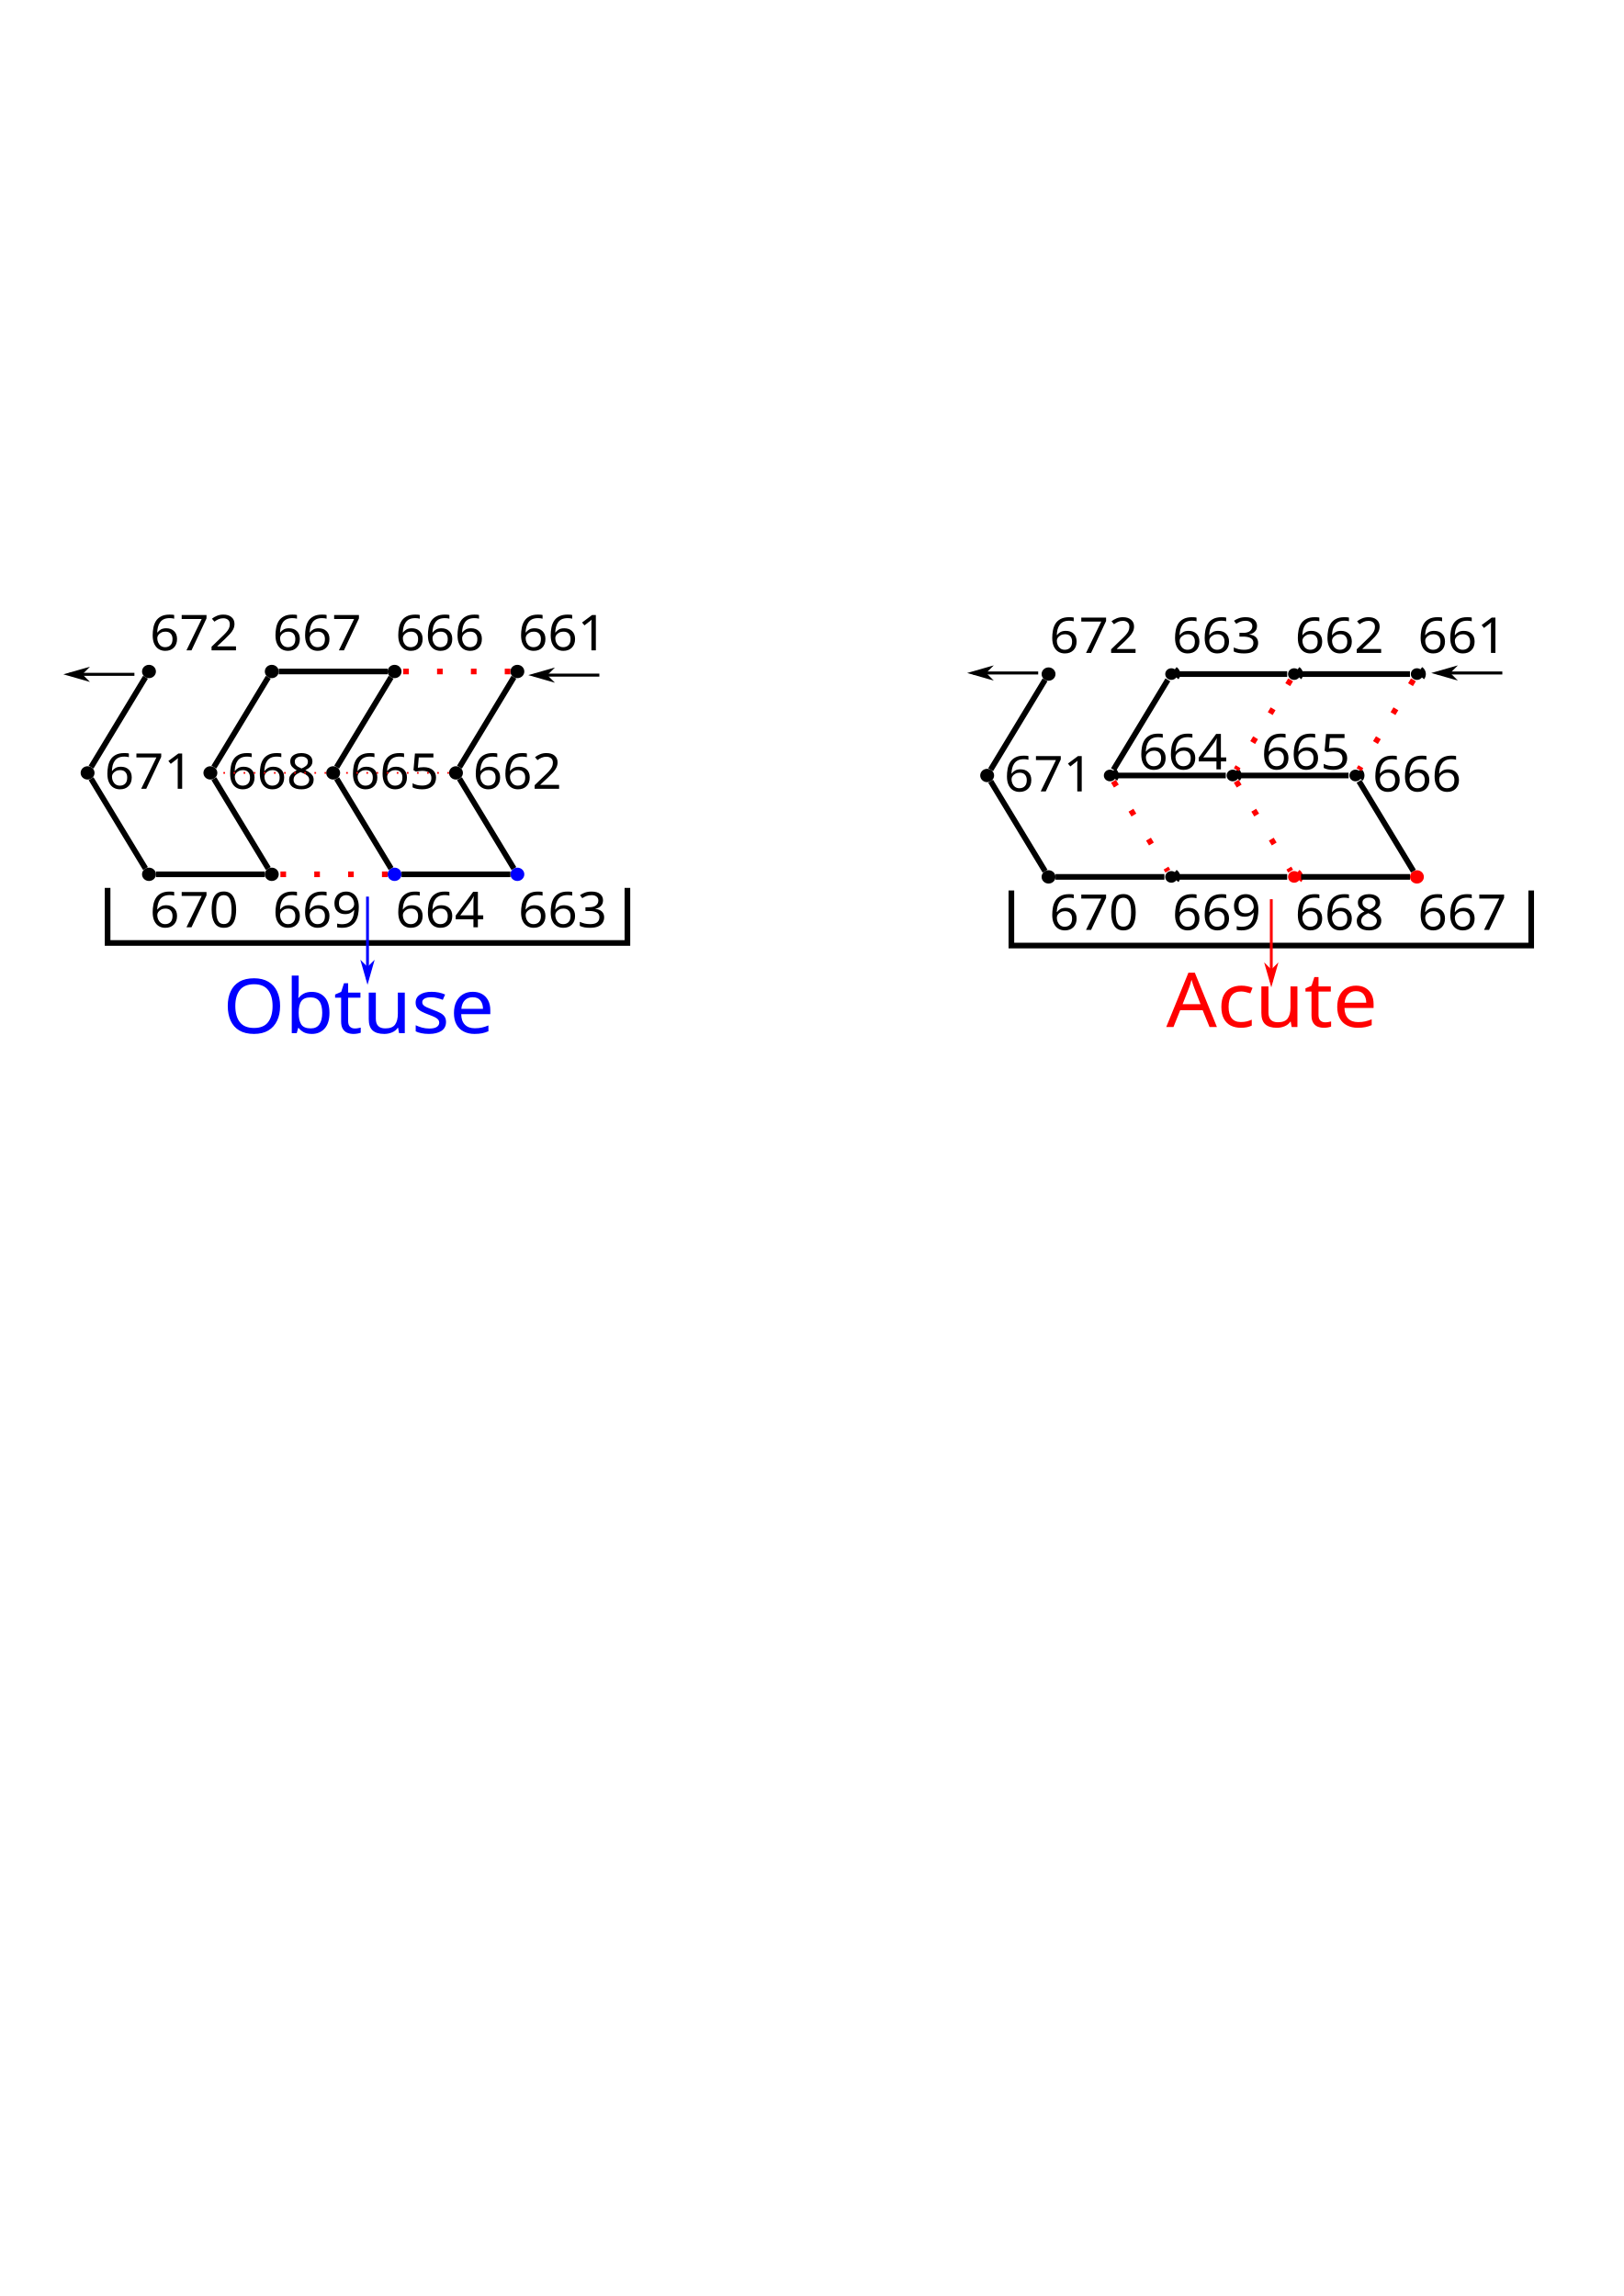
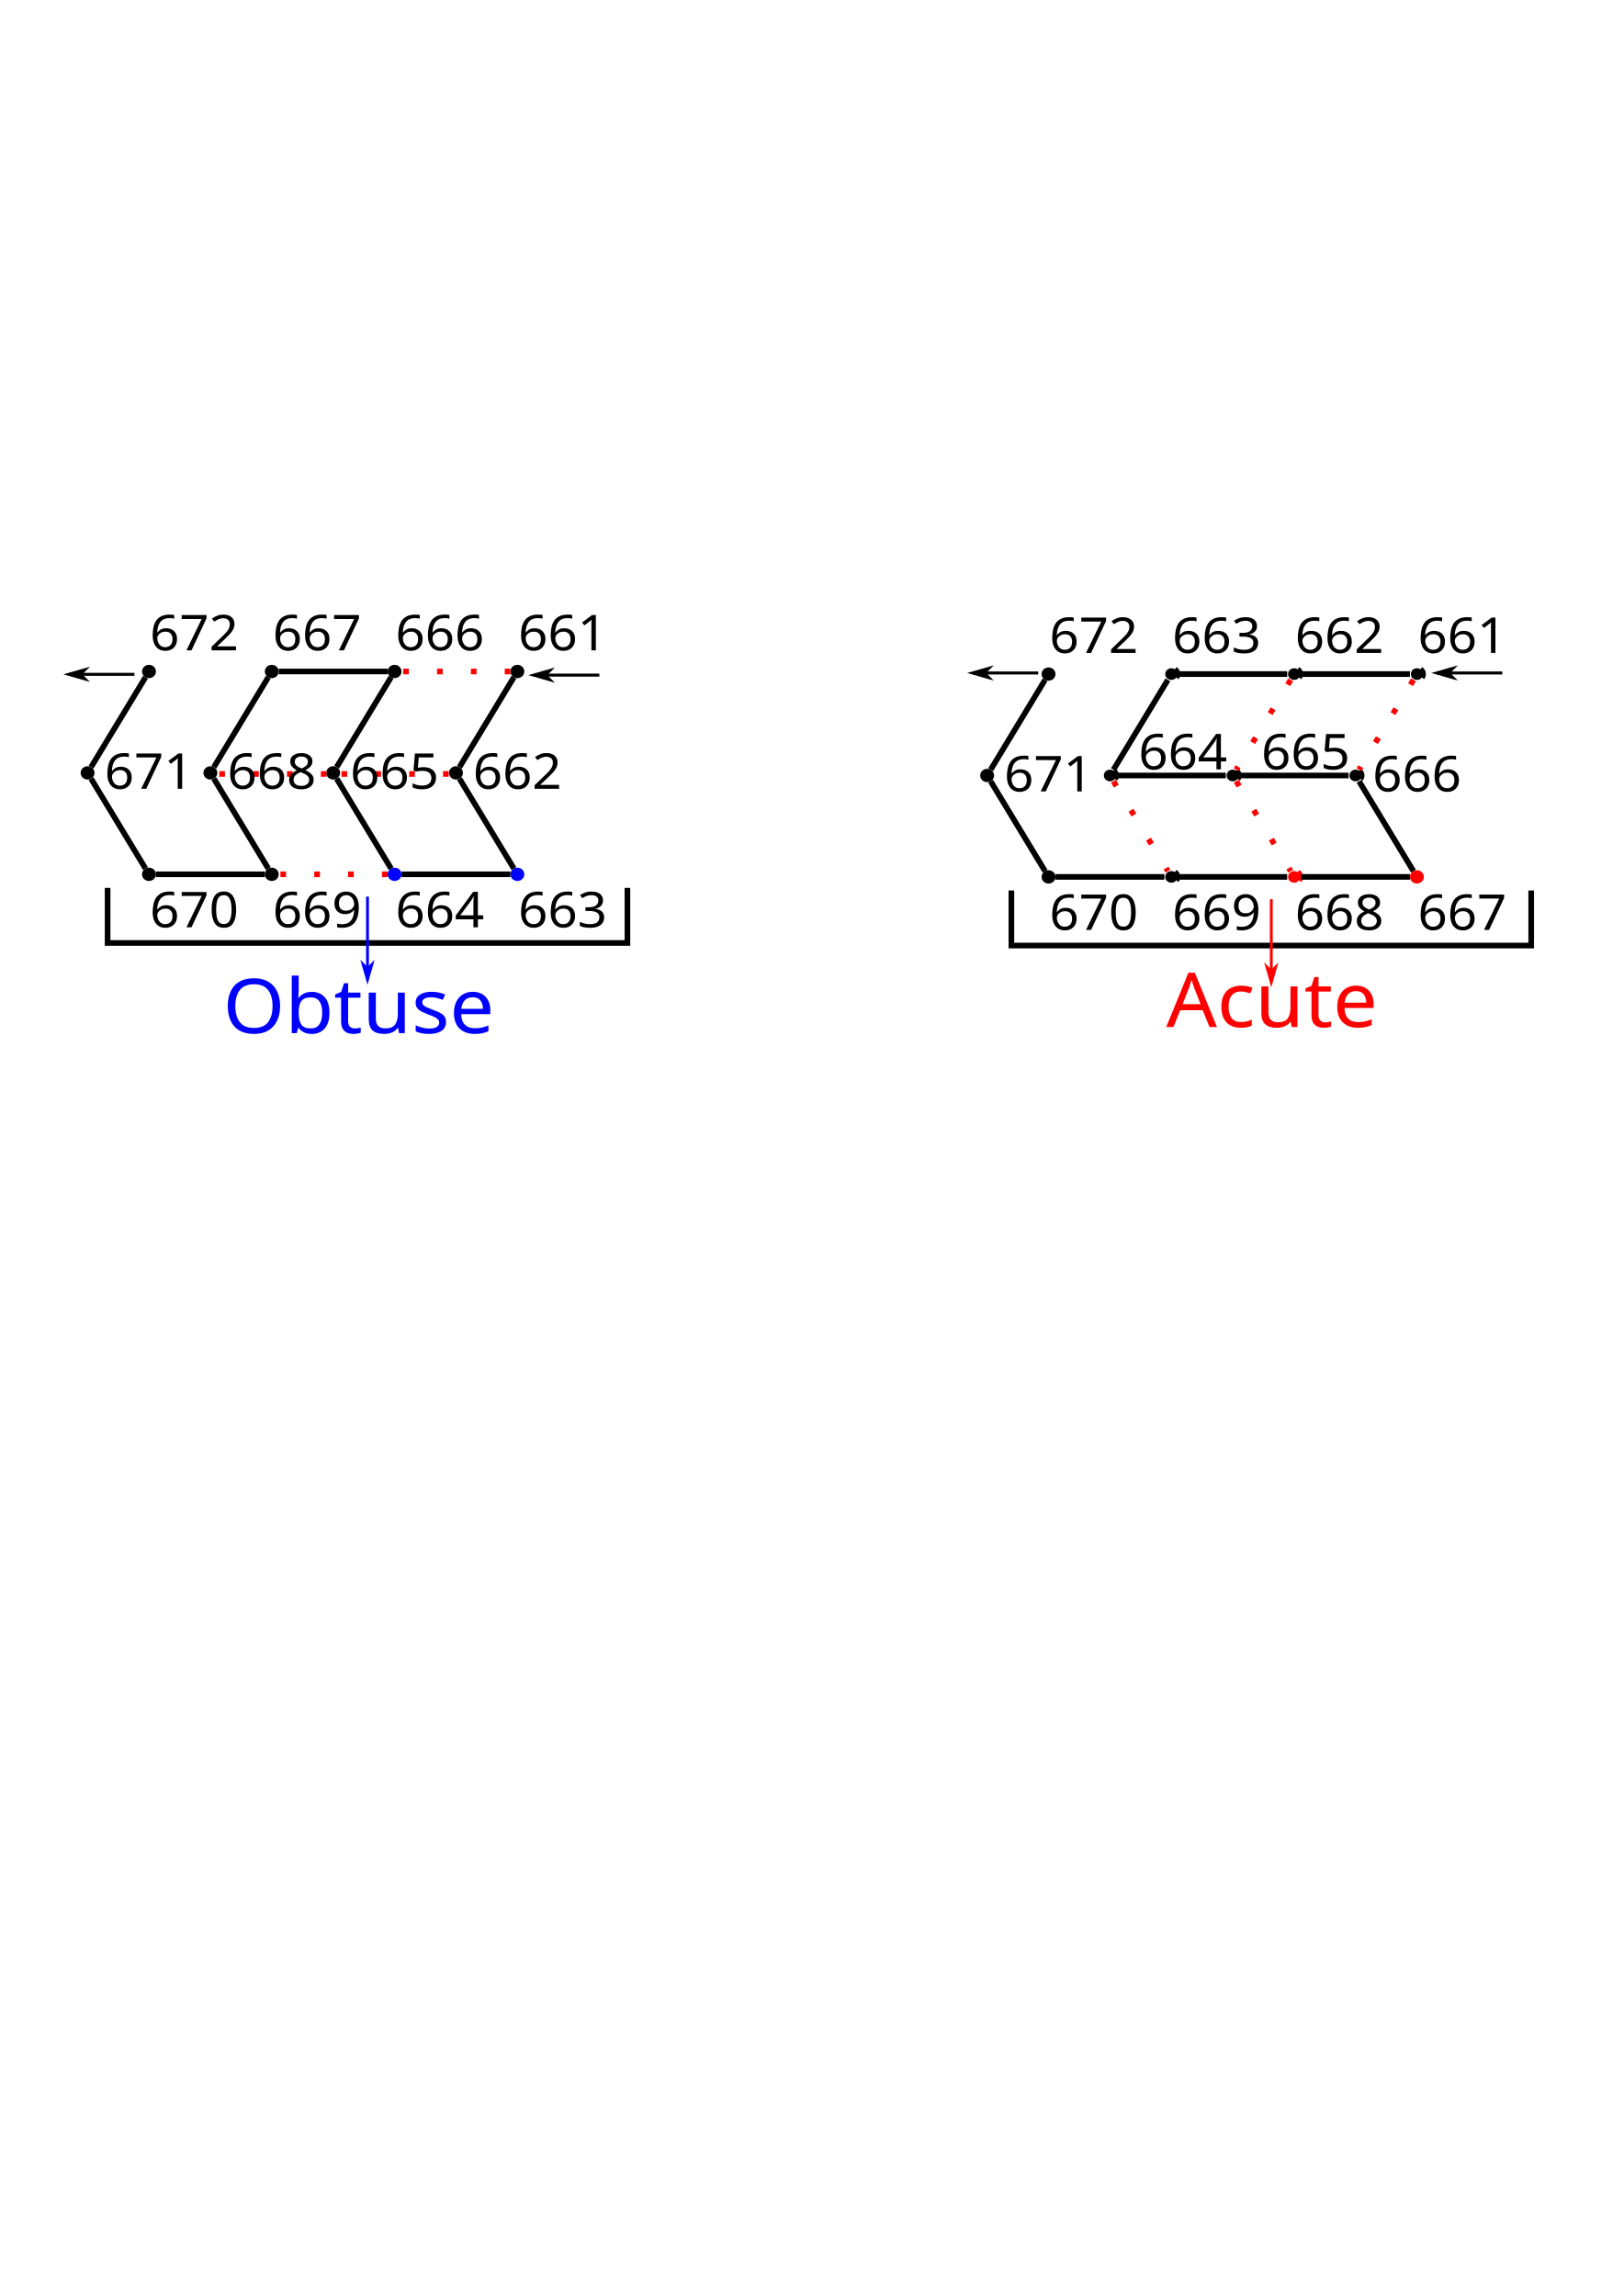
- <svg xmlns="http://www.w3.org/2000/svg" width="210mm" height="297mm" viewBox="0 0 744.094 1052.362" id="svg12382" version="1.1">
+ <svg xmlns="http://www.w3.org/2000/svg" xmlns:xlink="http://www.w3.org/1999/xlink" width="210mm" height="297mm" viewBox="0 0 744.094 1052.362" id="svg12382" version="1.1">
  <defs id="defs12384">
    <marker style="overflow:visible;" id="marker18032" refX="0.0" refY="0.0" orient="auto">
      <path transform="scale(0.4) rotate(180) translate(10,0)" style="fill-rule:evenodd;stroke:#ff0000;stroke-width:1pt;stroke-opacity:1;fill:#ff0000;fill-opacity:1" d="M 0.0,0.0 L 5.0,-5.0 L -12.5,0.0 L 5.0,5.0 L 0.0,0.0 z " id="path18034" />
    </marker>
    <marker orient="auto" refY="0.0" refX="0.0" id="marker17972" style="overflow:visible;">
      <path id="path17974" d="M 0.0,0.0 L 5.0,-5.0 L -12.5,0.0 L 5.0,5.0 L 0.0,0.0 z " style="fill-rule:evenodd;stroke:#0000ff;stroke-width:1pt;stroke-opacity:1;fill:#0000ff;fill-opacity:1" transform="scale(0.4) rotate(180) translate(10,0)" />
    </marker>
    <marker style="overflow:visible;" id="marker17061" refX="0.0" refY="0.0" orient="auto">
      <path transform="scale(0.4) rotate(180) translate(10,0)" style="fill-rule:evenodd;stroke:#000000;stroke-width:1pt;stroke-opacity:1;fill:#000000;fill-opacity:1" d="M 0.0,0.0 L 5.0,-5.0 L -12.5,0.0 L 5.0,5.0 L 0.0,0.0 z " id="path17063" />
    </marker>
    <marker orient="auto" refY="0.0" refX="0.0" id="marker16333" style="overflow:visible;">
      <path id="path16335" d="M 0.0,0.0 L 5.0,-5.0 L -12.5,0.0 L 5.0,5.0 L 0.0,0.0 z " style="fill-rule:evenodd;stroke:#000000;stroke-width:1pt;stroke-opacity:1;fill:#000000;fill-opacity:1" transform="scale(0.4) rotate(180) translate(10,0)" />
    </marker>
    <marker style="overflow:visible;" id="marker15497" refX="0.0" refY="0.0" orient="auto">
      <path transform="scale(0.4) rotate(180) translate(10,0)" style="fill-rule:evenodd;stroke:#000000;stroke-width:1pt;stroke-opacity:1;fill:#000000;fill-opacity:1" d="M 0.0,0.0 L 5.0,-5.0 L -12.5,0.0 L 5.0,5.0 L 0.0,0.0 z " id="path15499" />
    </marker>
    <marker orient="auto" refY="0.0" refX="0.0" id="Arrow1Mend" style="overflow:visible;">
      <path id="path14784" d="M 0.0,0.0 L 5.0,-5.0 L -12.5,0.0 L 5.0,5.0 L 0.0,0.0 z " style="fill-rule:evenodd;stroke:#000000;stroke-width:1pt;stroke-opacity:1;fill:#000000;fill-opacity:1" transform="scale(0.4) rotate(180) translate(10,0)" />
    </marker>
    <marker orient="auto" refY="0.0" refX="0.0" id="Arrow1Lend" style="overflow:visible;">
      <path id="path14778" d="M 0.0,0.0 L 5.0,-5.0 L -12.5,0.0 L 5.0,5.0 L 0.0,0.0 z " style="fill-rule:evenodd;stroke:#000000;stroke-width:1pt;stroke-opacity:1;fill:#000000;fill-opacity:1" transform="scale(0.8) rotate(180) translate(12.5,0)" />
    </marker>
    <clipPath id="clipPath12967" clipPathUnits="userSpaceOnUse">
      <path id="path12969" d="M 0,0 612,0 612,792 0,792 0,0 Z" />
    </clipPath>
  </defs>
  <g id="layer1">
    <g transform="matrix(2.16,0,0,-2.16,-186.9042,1405.076)" id="g12959">
      <g id="g12961" />
      <g id="g12963">
        <g clip-path="url(#clipPath12967)" id="g12965">
          <g id="g19782">
            <path id="path13331" style="fill:#0000ff;fill-opacity:1;fill-rule:nonzero;stroke:#0000ff;stroke-width:0.358;stroke-linecap:butt;stroke-linejoin:miter;stroke-miterlimit:10;stroke-dasharray:none;stroke-opacity:1" d="m 197.59,464.972 c 0,0.682 -0.58,1.235 -1.295,1.235 -0.715,0 -1.295,-0.553 -1.295,-1.235 0,-0.682 0.58,-1.235 1.295,-1.235 0.715,0 1.295,0.553 1.295,1.235 z" />
            <text y="-464.584" x="191.882" id="text13335" style="font-variant:normal;font-weight:normal;font-size:10.731px;font-family:CMR12;-inkscape-font-specification:CMR12;writing-mode:lr-tb;fill:#000000;fill-opacity:1;fill-rule:nonzero;stroke:none" transform="scale(1.023922,-0.9766365)">
              <tspan id="tspan13337" y="-464.584" x="191.882 197.135 202.389">663</tspan>
            </text>
            <path id="path13341" style="fill:#000000;fill-opacity:1;fill-rule:nonzero;stroke:#000000;stroke-width:0.358;stroke-linecap:butt;stroke-linejoin:miter;stroke-miterlimit:10;stroke-dasharray:none;stroke-opacity:1" d="m 184.564,486.492 c 0,0.682 -0.58,1.235 -1.295,1.235 -0.715,0 -1.295,-0.553 -1.295,-1.235 0,-0.682 0.58,-1.235 1.295,-1.235 0.715,0 1.295,0.553 1.295,1.235 z" />
            <text y="-494.672" x="182.496" id="text13345" style="font-variant:normal;font-weight:normal;font-size:10.731px;font-family:CMR12;-inkscape-font-specification:CMR12;writing-mode:lr-tb;fill:#000000;fill-opacity:1;fill-rule:nonzero;stroke:none" transform="scale(1.023922,-0.9766365)">
              <tspan id="tspan13347" y="-494.672" x="182.496 187.75 193.003">662</tspan>
            </text>
            <path id="path13351" style="fill:#000000;fill-opacity:1;fill-rule:nonzero;stroke:#000000;stroke-width:0.358;stroke-linecap:butt;stroke-linejoin:miter;stroke-miterlimit:10;stroke-dasharray:none;stroke-opacity:1" d="m 171.537,508.011 c 0,0.682 -0.58,1.235 -1.295,1.235 -0.715,0 -1.295,-0.553 -1.295,-1.235 0,-0.682 0.58,-1.235 1.295,-1.235 0.715,0 1.295,0.553 1.295,1.235 z" />
            <text y="-524.76" x="166.438" id="text13355" style="font-variant:normal;font-weight:normal;font-size:10.731px;font-family:CMR12;-inkscape-font-specification:CMR12;writing-mode:lr-tb;fill:#000000;fill-opacity:1;fill-rule:nonzero;stroke:none" transform="scale(1.023922,-0.9766365)">
              <tspan id="tspan13357" y="-524.76" x="166.438 171.692 176.946">666</tspan>
            </text>
            <path id="path13361" style="fill:#000000;fill-opacity:1;fill-rule:nonzero;stroke:#000000;stroke-width:0.358;stroke-linecap:butt;stroke-linejoin:miter;stroke-miterlimit:10;stroke-dasharray:none;stroke-opacity:1" d="m 197.59,508.011 c 0,0.682 -0.58,1.235 -1.295,1.235 -0.715,0 -1.295,-0.553 -1.295,-1.235 0,-0.682 0.58,-1.235 1.295,-1.235 0.715,0 1.295,0.553 1.295,1.235 z" />
            <text y="-524.76" x="191.882" id="text13365" style="font-variant:normal;font-weight:normal;font-size:10.731px;font-family:CMR12;-inkscape-font-specification:CMR12;writing-mode:lr-tb;fill:#000000;fill-opacity:1;fill-rule:nonzero;stroke:none" transform="scale(1.023922,-0.9766365)">
              <tspan id="tspan13367" y="-524.76" x="191.882 197.135 202.389">661</tspan>
            </text>
            <path id="path13371" style="fill:#000000;fill-opacity:1;fill-rule:nonzero;stroke:#000000;stroke-width:0.358;stroke-linecap:butt;stroke-linejoin:miter;stroke-miterlimit:10;stroke-dasharray:none;stroke-opacity:1" d="m 145.485,508.011 c 0,0.682 -0.58,1.235 -1.295,1.235 -0.715,0 -1.295,-0.553 -1.295,-1.235 0,-0.682 0.58,-1.235 1.295,-1.235 0.715,0 1.295,0.553 1.295,1.235 z" />
            <text y="-524.76" x="140.995" id="text13375" style="font-variant:normal;font-weight:normal;font-size:10.731px;font-family:CMR12;-inkscape-font-specification:CMR12;writing-mode:lr-tb;fill:#000000;fill-opacity:1;fill-rule:nonzero;stroke:none" transform="scale(1.023922,-0.9766365)">
              <tspan id="tspan13377" y="-524.76" x="140.995 146.248 151.502">667</tspan>
            </text>
            <path id="path13381" style="fill:#000000;fill-opacity:1;fill-rule:nonzero;stroke:#000000;stroke-width:0.358;stroke-linecap:butt;stroke-linejoin:miter;stroke-miterlimit:10;stroke-dasharray:none;stroke-opacity:1" d="m 119.433,508.011 c 0,0.682 -0.58,1.235 -1.295,1.235 -0.715,0 -1.295,-0.553 -1.295,-1.235 0,-0.682 0.58,-1.235 1.295,-1.235 0.715,0 1.295,0.553 1.295,1.235 z" />
            <text y="-524.76" x="115.551" id="text13385" style="font-variant:normal;font-weight:normal;font-size:10.731px;font-family:CMR12;-inkscape-font-specification:CMR12;writing-mode:lr-tb;fill:#000000;fill-opacity:1;fill-rule:nonzero;stroke:none" transform="scale(1.023922,-0.9766365)">
              <tspan id="tspan13387" y="-524.76" x="115.551 120.805 126.058">672</tspan>
            </text>
            <path id="path13391" style="fill:#000000;fill-opacity:1;fill-rule:nonzero;stroke:#000000;stroke-width:0.358;stroke-linecap:butt;stroke-linejoin:miter;stroke-miterlimit:10;stroke-dasharray:none;stroke-opacity:1" d="m 158.511,486.492 c 0,0.682 -0.58,1.235 -1.295,1.235 -0.715,0 -1.295,-0.553 -1.295,-1.235 0,-0.682 0.58,-1.235 1.295,-1.235 0.715,0 1.295,0.553 1.295,1.235 z" />
-             <text y="-494.672" x="157.052" id="text13395" style="font-variant:normal;font-weight:normal;font-size:10.731px;font-family:CMR12;-inkscape-font-specification:CMR12;writing-mode:lr-tb;fill:#000000;fill-opacity:1;fill-rule:nonzero;stroke:none" transform="scale(1.023922,-0.9766365)">
-               <tspan id="tspan13397" y="-494.672" x="157.052 162.306 167.56">665</tspan>
-             </text>
            <path id="path13401" style="fill:#000000;fill-opacity:1;fill-rule:nonzero;stroke:#000000;stroke-width:0.358;stroke-linecap:butt;stroke-linejoin:miter;stroke-miterlimit:10;stroke-dasharray:none;stroke-opacity:1" d="m 132.459,486.492 c 0,0.682 -0.58,1.235 -1.295,1.235 -0.715,0 -1.295,-0.553 -1.295,-1.235 0,-0.682 0.58,-1.235 1.295,-1.235 0.715,0 1.295,0.553 1.295,1.235 z" />
-             <text y="-494.672" x="131.609" id="text13405" style="font-variant:normal;font-weight:normal;font-size:10.731px;font-family:CMR12;-inkscape-font-specification:CMR12;writing-mode:lr-tb;fill:#000000;fill-opacity:1;fill-rule:nonzero;stroke:none" transform="scale(1.023922,-0.9766365)">
-               <tspan id="tspan13407" y="-494.672" x="131.609 136.862 142.116">668</tspan>
-             </text>
            <path id="path13411" style="fill:#000000;fill-opacity:1;fill-rule:nonzero;stroke:#000000;stroke-width:0.358;stroke-linecap:butt;stroke-linejoin:miter;stroke-miterlimit:10;stroke-dasharray:none;stroke-opacity:1" d="m 106.407,486.492 c 0,0.682 -0.58,1.235 -1.295,1.235 -0.715,0 -1.295,-0.553 -1.295,-1.235 0,-0.682 0.58,-1.235 1.295,-1.235 0.715,0 1.295,0.553 1.295,1.235 z" />
            <text y="-494.672" x="106.165" id="text13415" style="font-variant:normal;font-weight:normal;font-size:10.731px;font-family:CMR12;-inkscape-font-specification:CMR12;writing-mode:lr-tb;fill:#000000;fill-opacity:1;fill-rule:nonzero;stroke:none" transform="scale(1.023922,-0.9766365)">
              <tspan id="tspan13417" y="-494.672" x="106.165 111.419 116.672">671</tspan>
            </text>
            <path id="path13421" style="fill:#0000ff;fill-opacity:1;fill-rule:nonzero;stroke:#0000ff;stroke-width:0.358;stroke-linecap:butt;stroke-linejoin:miter;stroke-miterlimit:10;stroke-dasharray:none;stroke-opacity:1" d="m 171.537,464.972 c 0,0.682 -0.58,1.235 -1.295,1.235 -0.715,0 -1.295,-0.553 -1.295,-1.235 0,-0.682 0.58,-1.235 1.295,-1.235 0.715,0 1.295,0.553 1.295,1.235 z" />
            <text y="-464.584" x="166.438" id="text13425" style="font-variant:normal;font-weight:normal;font-size:10.731px;font-family:CMR12;-inkscape-font-specification:CMR12;writing-mode:lr-tb;fill:#000000;fill-opacity:1;fill-rule:nonzero;stroke:none" transform="scale(1.023922,-0.9766365)">
              <tspan id="tspan13427" y="-464.584" x="166.438 171.692 176.946">664</tspan>
            </text>
            <path id="path13431" style="fill:#000000;fill-opacity:1;fill-rule:nonzero;stroke:#000000;stroke-width:0.358;stroke-linecap:butt;stroke-linejoin:miter;stroke-miterlimit:10;stroke-dasharray:none;stroke-opacity:1" d="m 145.485,464.972 c 0,0.682 -0.58,1.235 -1.295,1.235 -0.715,0 -1.295,-0.553 -1.295,-1.235 0,-0.682 0.58,-1.235 1.295,-1.235 0.715,0 1.295,0.553 1.295,1.235 z" />
            <text y="-464.584" x="140.995" id="text13435" style="font-variant:normal;font-weight:normal;font-size:10.731px;font-family:CMR12;-inkscape-font-specification:CMR12;writing-mode:lr-tb;fill:#000000;fill-opacity:1;fill-rule:nonzero;stroke:none" transform="scale(1.023922,-0.9766365)">
              <tspan id="tspan13437" y="-464.584" x="140.995 146.248 151.502">669</tspan>
            </text>
            <path id="path13441" style="fill:#000000;fill-opacity:1;fill-rule:nonzero;stroke:#000000;stroke-width:0.358;stroke-linecap:butt;stroke-linejoin:miter;stroke-miterlimit:10;stroke-dasharray:none;stroke-opacity:1" d="m 119.433,464.972 c 0,0.682 -0.58,1.235 -1.295,1.235 -0.715,0 -1.295,-0.553 -1.295,-1.235 0,-0.682 0.58,-1.235 1.295,-1.235 0.715,0 1.295,0.553 1.295,1.235 z" />
            <text y="-464.584" x="115.551" id="text13445" style="font-variant:normal;font-weight:normal;font-size:10.731px;font-family:CMR12;-inkscape-font-specification:CMR12;writing-mode:lr-tb;fill:#000000;fill-opacity:1;fill-rule:nonzero;stroke:none" transform="scale(1.023922,-0.9766365)">
              <tspan id="tspan13447" y="-464.584" x="115.551 120.805 126.058">670</tspan>
            </text>
            <path id="path13451" style="fill:none;stroke:#000000;stroke-width:1.197;stroke-linecap:butt;stroke-linejoin:miter;stroke-miterlimit:10;stroke-dasharray:none;stroke-opacity:1" d="m 195.553,506.787 -11.543,-19.07 m 1e-5,-2.45 11.543,-19.07 m -0.737,-1.225 -23.096,0 m -2.22,1.225 -11.543,19.07 m 0,2.45 11.543,19.07 m -0.737,1.225 -23.096,0 m -2.22,-1.225 -11.543,-19.07 m 2e-5,-2.45 11.543,-19.07 m -0.737,-1.225 -23.096,0 m -2.22,1.225 -11.543,19.07 m 2e-5,2.45 11.543,19.07" />
            <path id="path13455" style="fill:none;stroke:#ff0000;stroke-width:1.197;stroke-linecap:butt;stroke-linejoin:miter;stroke-miterlimit:10;stroke-dasharray:1.197, 5.984;stroke-dashoffset:0;stroke-opacity:1" d="m 194.816,508.011 -23.096,0" />
-             <path id="path13459" style="fill:none;stroke:#ff0000;stroke-width:0.358;stroke-linecap:butt;stroke-linejoin:miter;stroke-miterlimit:10;stroke-dasharray:0.358, 1.788;stroke-dashoffset:0;stroke-opacity:1" d="m 181.79,486.492 -23.096,0" />
            <path id="path13463" style="fill:none;stroke:#ff0000;stroke-width:1.197;stroke-linecap:butt;stroke-linejoin:miter;stroke-miterlimit:10;stroke-dasharray:1.197, 5.984;stroke-dashoffset:0;stroke-opacity:1" d="m 168.764,464.972 -23.096,0" />
-             <path id="path13467" style="fill:none;stroke:#ff0000;stroke-width:0.358;stroke-linecap:butt;stroke-linejoin:miter;stroke-miterlimit:10;stroke-dasharray:0.358, 1.788;stroke-dashoffset:0;stroke-opacity:1" d="m 155.738,486.492 -23.096,0" />
            <path id="path15387" d="m 213.69,507.241 -13.822,0" style="fill:none;fill-rule:evenodd;stroke:#000000;stroke-width:0.636;stroke-linecap:butt;stroke-linejoin:miter;stroke-miterlimit:4;stroke-dasharray:none;stroke-opacity:1;marker-end:url(#Arrow1Mend)" />
            <path style="fill:none;fill-rule:evenodd;stroke:#000000;stroke-width:0.636;stroke-linecap:butt;stroke-linejoin:miter;stroke-miterlimit:4;stroke-dasharray:none;stroke-opacity:1;marker-end:url(#marker17061)" d="m 115.046,507.408 -13.822,0" id="use17057" />
            <path id="path17960" d="m 219.642,462.091 0,-11.688 -110.285,0 0,11.688" style="fill:none;fill-rule:evenodd;stroke:#000000;stroke-width:1.197;stroke-linecap:butt;stroke-linejoin:miter;stroke-opacity:1;stroke-miterlimit:4;stroke-dasharray:none" />
            <path id="path17964" d="m 164.499,460.239 0,-17.532" style="fill:none;fill-rule:evenodd;stroke:#0000ff;stroke-width:0.598;stroke-linecap:butt;stroke-linejoin:miter;stroke-miterlimit:4;stroke-dasharray:none;stroke-opacity:1;marker-end:url(#marker17972)" />
            <text transform="scale(1.023922,-0.9766365)" id="text18110" y="-441.586" x="130.703" style="font-style:normal;font-weight:normal;font-size:16.455px;line-height:125%;font-family:sans-serif;letter-spacing:0px;word-spacing:0px;fill:#0000ff;fill-opacity:1;stroke:none;stroke-width:1px;stroke-linecap:butt;stroke-linejoin:miter;stroke-opacity:1" xml:space="preserve">
              <tspan y="-441.586" x="130.703" id="tspan18112">Obtuse</tspan>
            </text>
            <path id="path13471" style="fill:#ff0000;fill-opacity:1;fill-rule:nonzero;stroke:#ff0000;stroke-width:0.358;stroke-linecap:butt;stroke-linejoin:miter;stroke-miterlimit:10;stroke-dasharray:none;stroke-opacity:1" d="m 388.443,464.423 c 0,0.682 -0.58,1.235 -1.295,1.235 -0.715,0 -1.295,-0.553 -1.295,-1.235 0,-0.682 0.58,-1.235 1.295,-1.235 0.715,0 1.295,0.553 1.295,1.235 z" />
            <text y="-464.022" x="378.276" id="text13475" style="font-variant:normal;font-weight:normal;font-size:10.731px;font-family:CMR12;-inkscape-font-specification:CMR12;writing-mode:lr-tb;fill:#000000;fill-opacity:1;fill-rule:nonzero;stroke:none" transform="scale(1.023922,-0.9766365)">
              <tspan id="tspan13477" y="-464.022" x="378.276 383.53 388.784">667</tspan>
            </text>
            <path id="path13481" style="fill:#000000;fill-opacity:1;fill-rule:nonzero;stroke:#000000;stroke-width:1.197;stroke-linecap:butt;stroke-linejoin:miter;stroke-miterlimit:10;stroke-dasharray:1.197, 5.984;stroke-dashoffset:0;stroke-opacity:1" d="m 375.417,485.942 c 0,0.682 -0.58,1.235 -1.295,1.235 -0.715,0 -1.295,-0.553 -1.295,-1.235 0,-0.682 0.58,-1.235 1.295,-1.235 0.715,0 1.295,0.553 1.295,1.235 z" />
            <text y="-494.11" x="368.89" id="text13485" style="font-variant:normal;font-weight:normal;font-size:10.731px;font-family:CMR12;-inkscape-font-specification:CMR12;writing-mode:lr-tb;fill:#000000;fill-opacity:1;fill-rule:nonzero;stroke:none" transform="scale(1.023922,-0.9766365)">
              <tspan id="tspan13487" y="-494.11" x="368.89 374.144 379.398">666</tspan>
            </text>
            <path id="path13491" style="fill:#000000;fill-opacity:1;fill-rule:nonzero;stroke:#000000;stroke-width:1.197;stroke-linecap:butt;stroke-linejoin:miter;stroke-miterlimit:10;stroke-dasharray:1.197, 5.984;stroke-dashoffset:0;stroke-opacity:1" d="m 362.391,507.462 c 0,0.682 -0.58,1.235 -1.295,1.235 -0.715,0 -1.295,-0.553 -1.295,-1.235 0,-0.682 0.58,-1.235 1.295,-1.235 0.715,0 1.295,0.553 1.295,1.235 z" />
            <text y="-524.197" x="352.833" id="text13495" style="font-variant:normal;font-weight:normal;font-size:10.731px;font-family:CMR12;-inkscape-font-specification:CMR12;writing-mode:lr-tb;fill:#000000;fill-opacity:1;fill-rule:nonzero;stroke:none" transform="scale(1.023922,-0.9766365)">
              <tspan id="tspan13497" y="-524.197" x="352.833 358.086 363.34">662</tspan>
            </text>
            <path id="path13501" style="fill:#000000;fill-opacity:1;fill-rule:nonzero;stroke:#000000;stroke-width:1.197;stroke-linecap:butt;stroke-linejoin:miter;stroke-miterlimit:10;stroke-dasharray:1.197, 5.984;stroke-dashoffset:0;stroke-opacity:1" d="m 388.443,507.462 c 0,0.682 -0.58,1.235 -1.295,1.235 -0.715,0 -1.295,-0.553 -1.295,-1.235 0,-0.682 0.58,-1.235 1.295,-1.235 0.715,0 1.295,0.553 1.295,1.235 z" />
            <text y="-524.197" x="378.276" id="text13505" style="font-variant:normal;font-weight:normal;font-size:10.731px;font-family:CMR12;-inkscape-font-specification:CMR12;writing-mode:lr-tb;fill:#000000;fill-opacity:1;fill-rule:nonzero;stroke:none" transform="scale(1.023922,-0.9766365)">
              <tspan id="tspan13507" y="-524.197" x="378.276 383.53 388.784">661</tspan>
            </text>
            <path id="path13511" style="fill:#000000;fill-opacity:1;fill-rule:nonzero;stroke:#000000;stroke-width:1.197;stroke-linecap:butt;stroke-linejoin:miter;stroke-miterlimit:10;stroke-dasharray:1.197, 5.984;stroke-dashoffset:0;stroke-opacity:1" d="m 336.339,507.462 c 0,0.682 -0.58,1.235 -1.295,1.235 -0.715,0 -1.295,-0.553 -1.295,-1.235 0,-0.682 0.58,-1.235 1.295,-1.235 0.715,0 1.295,0.553 1.295,1.235 z" />
            <text y="-524.197" x="327.389" id="text13515" style="font-variant:normal;font-weight:normal;font-size:10.731px;font-family:CMR12;-inkscape-font-specification:CMR12;writing-mode:lr-tb;fill:#000000;fill-opacity:1;fill-rule:nonzero;stroke:none" transform="scale(1.023922,-0.9766365)">
              <tspan id="tspan13517" y="-524.197" x="327.389 332.643 337.896">663</tspan>
            </text>
            <path id="path13521" style="fill:#000000;fill-opacity:1;fill-rule:nonzero;stroke:#000000;stroke-width:0.358;stroke-linecap:butt;stroke-linejoin:miter;stroke-miterlimit:10;stroke-dasharray:none;stroke-opacity:1" d="m 310.287,507.462 c 0,0.682 -0.58,1.235 -1.295,1.235 -0.715,0 -1.295,-0.553 -1.295,-1.235 0,-0.682 0.58,-1.235 1.295,-1.235 0.715,0 1.295,0.553 1.295,1.235 z" />
            <text y="-524.197" x="301.945" id="text13525" style="font-variant:normal;font-weight:normal;font-size:10.731px;font-family:CMR12;-inkscape-font-specification:CMR12;writing-mode:lr-tb;fill:#000000;fill-opacity:1;fill-rule:nonzero;stroke:none" transform="scale(1.023922,-0.9766365)">
              <tspan id="tspan13527" y="-524.197" x="301.945 307.199 312.453">672</tspan>
            </text>
            <path id="path13531" style="fill:#000000;fill-opacity:1;fill-rule:nonzero;stroke:#000000;stroke-width:1.197;stroke-linecap:butt;stroke-linejoin:miter;stroke-miterlimit:10;stroke-dasharray:1.197, 5.984;stroke-dashoffset:0;stroke-opacity:1" d="m 349.365,485.942 c 0,0.682 -0.58,1.235 -1.295,1.235 -0.715,0 -1.295,-0.553 -1.295,-1.235 0,-0.682 0.58,-1.235 1.295,-1.235 0.715,0 1.295,0.553 1.295,1.235 z" />
            <text y="-498.897" x="345.84" id="text13535" style="font-variant:normal;font-weight:normal;font-size:10.731px;font-family:CMR12;-inkscape-font-specification:CMR12;writing-mode:lr-tb;fill:#000000;fill-opacity:1;fill-rule:nonzero;stroke:none;stroke-width:0.8;stroke-miterlimit:10;stroke-dasharray:0.8, 4;stroke-dashoffset:0" transform="scale(1.023922,-0.9766365)">
              <tspan id="tspan13537" y="-498.897" x="345.84 351.094 356.348">665</tspan>
            </text>
            <path id="path13541" style="fill:#000000;fill-opacity:1;fill-rule:nonzero;stroke:#000000;stroke-width:1.197;stroke-linecap:butt;stroke-linejoin:miter;stroke-miterlimit:10;stroke-dasharray:1.197, 5.984;stroke-dashoffset:0;stroke-opacity:1" d="m 323.313,485.942 c 0,0.682 -0.58,1.235 -1.295,1.235 -0.715,0 -1.295,-0.553 -1.295,-1.235 0,-0.682 0.58,-1.235 1.295,-1.235 0.715,0 1.295,0.553 1.295,1.235 z" />
            <text y="-498.897" x="320.396" id="text13545" style="font-variant:normal;font-weight:normal;font-size:10.731px;font-family:CMR12;-inkscape-font-specification:CMR12;writing-mode:lr-tb;fill:#000000;fill-opacity:1;fill-rule:nonzero;stroke:none;stroke-width:0.8;stroke-miterlimit:10;stroke-dasharray:0.8, 4;stroke-dashoffset:0" transform="scale(1.023922,-0.9766365)">
              <tspan id="tspan13547" y="-498.897" x="320.396 325.65 330.904">664</tspan>
            </text>
            <path id="path13551" style="fill:#000000;fill-opacity:1;fill-rule:nonzero;stroke:#000000;stroke-width:0.358;stroke-linecap:butt;stroke-linejoin:miter;stroke-miterlimit:10;stroke-dasharray:none;stroke-opacity:1" d="m 297.261,485.942 c 0,0.682 -0.58,1.235 -1.295,1.235 -0.715,0 -1.295,-0.553 -1.295,-1.235 0,-0.682 0.58,-1.235 1.295,-1.235 0.715,0 1.295,0.553 1.295,1.235 z" />
            <text y="-494.11" x="292.559" id="text13555" style="font-variant:normal;font-weight:normal;font-size:10.731px;font-family:CMR12;-inkscape-font-specification:CMR12;writing-mode:lr-tb;fill:#000000;fill-opacity:1;fill-rule:nonzero;stroke:none" transform="scale(1.023922,-0.9766365)">
              <tspan id="tspan13557" y="-494.11" x="292.559 297.813 303.067">671</tspan>
            </text>
            <path id="path13561" style="fill:#ff0000;fill-opacity:1;fill-rule:nonzero;stroke:#ff0000;stroke-width:1.197;stroke-linecap:butt;stroke-linejoin:miter;stroke-miterlimit:10;stroke-dasharray:1.197, 5.984;stroke-dashoffset:0;stroke-opacity:1" d="m 362.391,464.423 c 0,0.682 -0.58,1.235 -1.295,1.235 -0.715,0 -1.295,-0.553 -1.295,-1.235 0,-0.682 0.58,-1.235 1.295,-1.235 0.715,0 1.295,0.553 1.295,1.235 z" />
            <text y="-464.022" x="352.833" id="text13565" style="font-variant:normal;font-weight:normal;font-size:10.731px;font-family:CMR12;-inkscape-font-specification:CMR12;writing-mode:lr-tb;fill:#000000;fill-opacity:1;fill-rule:nonzero;stroke:none" transform="scale(1.023922,-0.9766365)">
              <tspan id="tspan13567" y="-464.022" x="352.833 358.086 363.34">668</tspan>
            </text>
            <path id="path13571" style="fill:#000000;fill-opacity:1;fill-rule:nonzero;stroke:#000000;stroke-width:1.197;stroke-linecap:butt;stroke-linejoin:miter;stroke-miterlimit:10;stroke-dasharray:1.197, 5.984;stroke-dashoffset:0;stroke-opacity:1" d="m 336.339,464.423 c 0,0.682 -0.58,1.235 -1.295,1.235 -0.715,0 -1.295,-0.553 -1.295,-1.235 0,-0.682 0.58,-1.235 1.295,-1.235 0.715,0 1.295,0.553 1.295,1.235 z" />
            <text y="-464.022" x="327.389" id="text13575" style="font-variant:normal;font-weight:normal;font-size:10.731px;font-family:CMR12;-inkscape-font-specification:CMR12;writing-mode:lr-tb;fill:#000000;fill-opacity:1;fill-rule:nonzero;stroke:none;stroke-width:0.8;stroke-miterlimit:10;stroke-dasharray:0.8, 4;stroke-dashoffset:0" transform="scale(1.023922,-0.9766365)">
              <tspan id="tspan13577" y="-464.022" x="327.389 332.643 337.896">669</tspan>
            </text>
            <path id="path13581" style="fill:#000000;fill-opacity:1;fill-rule:nonzero;stroke:#000000;stroke-width:0.358;stroke-linecap:butt;stroke-linejoin:miter;stroke-miterlimit:10;stroke-dasharray:none;stroke-opacity:1" d="m 310.287,464.423 c 0,0.682 -0.58,1.235 -1.295,1.235 -0.715,0 -1.295,-0.553 -1.295,-1.235 0,-0.682 0.58,-1.235 1.295,-1.235 0.715,0 1.295,0.553 1.295,1.235 z" />
            <text y="-464.022" x="301.945" id="text13585" style="font-variant:normal;font-weight:normal;font-size:10.731px;font-family:CMR12;-inkscape-font-specification:CMR12;writing-mode:lr-tb;fill:#000000;fill-opacity:1;fill-rule:nonzero;stroke:none" transform="scale(1.023922,-0.9766365)">
              <tspan id="tspan13587" y="-464.022" x="301.945 307.199 312.453">670</tspan>
            </text>
            <path id="path13591" style="fill:none;stroke:#000000;stroke-width:1.197;stroke-linecap:butt;stroke-linejoin:miter;stroke-miterlimit:10;stroke-dasharray:none;stroke-opacity:1" d="m 385.67,507.462 -23.096,0 m -2.956,0 -23.096,0 m -2.22,-1.225 -11.543,-19.07 m 0.737,-1.225 23.096,0 m 2.956,0 23.096,0 m 2.22,-1.225 11.543,-19.07 m -0.737,-1.225 -23.096,0 m -2.956,0 -23.096,0 m -2.956,0 -23.096,0 m -2.22,1.225 -11.543,19.07 m 2e-5,2.45 11.543,19.07" />
            <path id="path13595" style="fill:none;stroke:#ff0000;stroke-width:1.197;stroke-linecap:butt;stroke-linejoin:miter;stroke-miterlimit:10;stroke-dasharray:1.197, 5.984;stroke-dashoffset:0;stroke-opacity:1" d="M 386.407,506.238 374.863,487.167" />
            <path id="path13599" style="fill:none;stroke:#ff0000;stroke-width:1.197;stroke-linecap:butt;stroke-linejoin:miter;stroke-miterlimit:10;stroke-dasharray:1.197, 5.984;stroke-dashoffset:0;stroke-opacity:1" d="m 360.355,506.238 -11.543,-19.07" />
            <path id="path13603" style="fill:none;stroke:#ff0000;stroke-width:1.197;stroke-linecap:butt;stroke-linejoin:miter;stroke-miterlimit:10;stroke-dasharray:1.197, 5.984;stroke-dashoffset:0;stroke-opacity:1" d="m 322.759,484.718 11.543,-19.07" />
            <path id="path13607" style="fill:none;stroke:#ff0000;stroke-width:1.197;stroke-linecap:butt;stroke-linejoin:miter;stroke-miterlimit:10;stroke-dasharray:1.197, 5.984;stroke-dashoffset:0;stroke-opacity:1" d="m 348.811,484.718 11.543,-19.07" />
            <path style="fill:none;fill-rule:evenodd;stroke:#000000;stroke-width:0.636;stroke-linecap:butt;stroke-linejoin:miter;stroke-miterlimit:4;stroke-dasharray:none;stroke-opacity:1;marker-end:url(#marker15497)" d="m 405.264,507.694 -13.822,0" id="use15493" />
            <path id="use16329" d="m 306.795,507.694 -13.822,0" style="fill:none;fill-rule:evenodd;stroke:#000000;stroke-width:0.636;stroke-linecap:butt;stroke-linejoin:miter;stroke-miterlimit:4;stroke-dasharray:none;stroke-opacity:1;marker-end:url(#marker16333)" />
            <path id="path17962" d="m 301.106,461.542 0,-11.688 110.285,0 0,11.688" style="fill:none;fill-rule:evenodd;stroke:#000000;stroke-width:1.197px;stroke-linecap:butt;stroke-linejoin:miter;stroke-opacity:1" />
            <path id="path18090" d="m 356.249,459.69 0,-17.532" style="fill:#ff0000;fill-opacity:1;fill-rule:evenodd;stroke:#ff0000;stroke-width:0.598;stroke-linecap:butt;stroke-linejoin:miter;stroke-miterlimit:4;stroke-dasharray:none;stroke-opacity:1;marker-end:url(#marker18032)" />
            <text xml:space="preserve" style="font-style:normal;font-weight:normal;font-size:16.455px;line-height:125%;font-family:sans-serif;letter-spacing:0px;word-spacing:0px;fill:#ff0000;fill-opacity:1;stroke:none;stroke-width:1px;stroke-linecap:butt;stroke-linejoin:miter;stroke-opacity:1" x="326.161" y="-442.92" id="use18114" transform="scale(1.023922,-0.9766365)">
              <tspan id="tspan18118" x="326.161" y="-442.92">Acute</tspan>
            </text>
+             <use x="0" y="0" xlink:href="#path13463" id="use4257" transform="translate(-12.96296,21.2963)" width="100%" height="100%" />
+             <path d="m 181.727,486.268 -23.096,0" style="fill:none;stroke:#ff0000;stroke-width:1.197;stroke-linecap:butt;stroke-linejoin:miter;stroke-miterlimit:10;stroke-dasharray:1.197, 5.984;stroke-dashoffset:0;stroke-opacity:1" id="use4259" />
+             <text y="-494.672" x="131.609" id="text13405" style="font-variant:normal;font-weight:normal;font-size:10.731px;font-family:CMR12;-inkscape-font-specification:CMR12;writing-mode:lr-tb;fill:#000000;fill-opacity:1;fill-rule:nonzero;stroke:none" transform="scale(1.023922,-0.9766365)">
+               <tspan id="tspan13407" y="-494.672" x="131.609 136.862 142.116">668</tspan>
+             </text>
+             <text y="-494.672" x="157.052" id="text13395" style="font-variant:normal;font-weight:normal;font-size:10.731px;font-family:CMR12;-inkscape-font-specification:CMR12;writing-mode:lr-tb;fill:#000000;fill-opacity:1;fill-rule:nonzero;stroke:none" transform="scale(1.023922,-0.9766365)">
+               <tspan id="tspan13397" y="-494.672" x="157.052 162.306 167.56">665</tspan>
+             </text>
          </g>
        </g>
      </g>
    </g>
  </g>
</svg>
